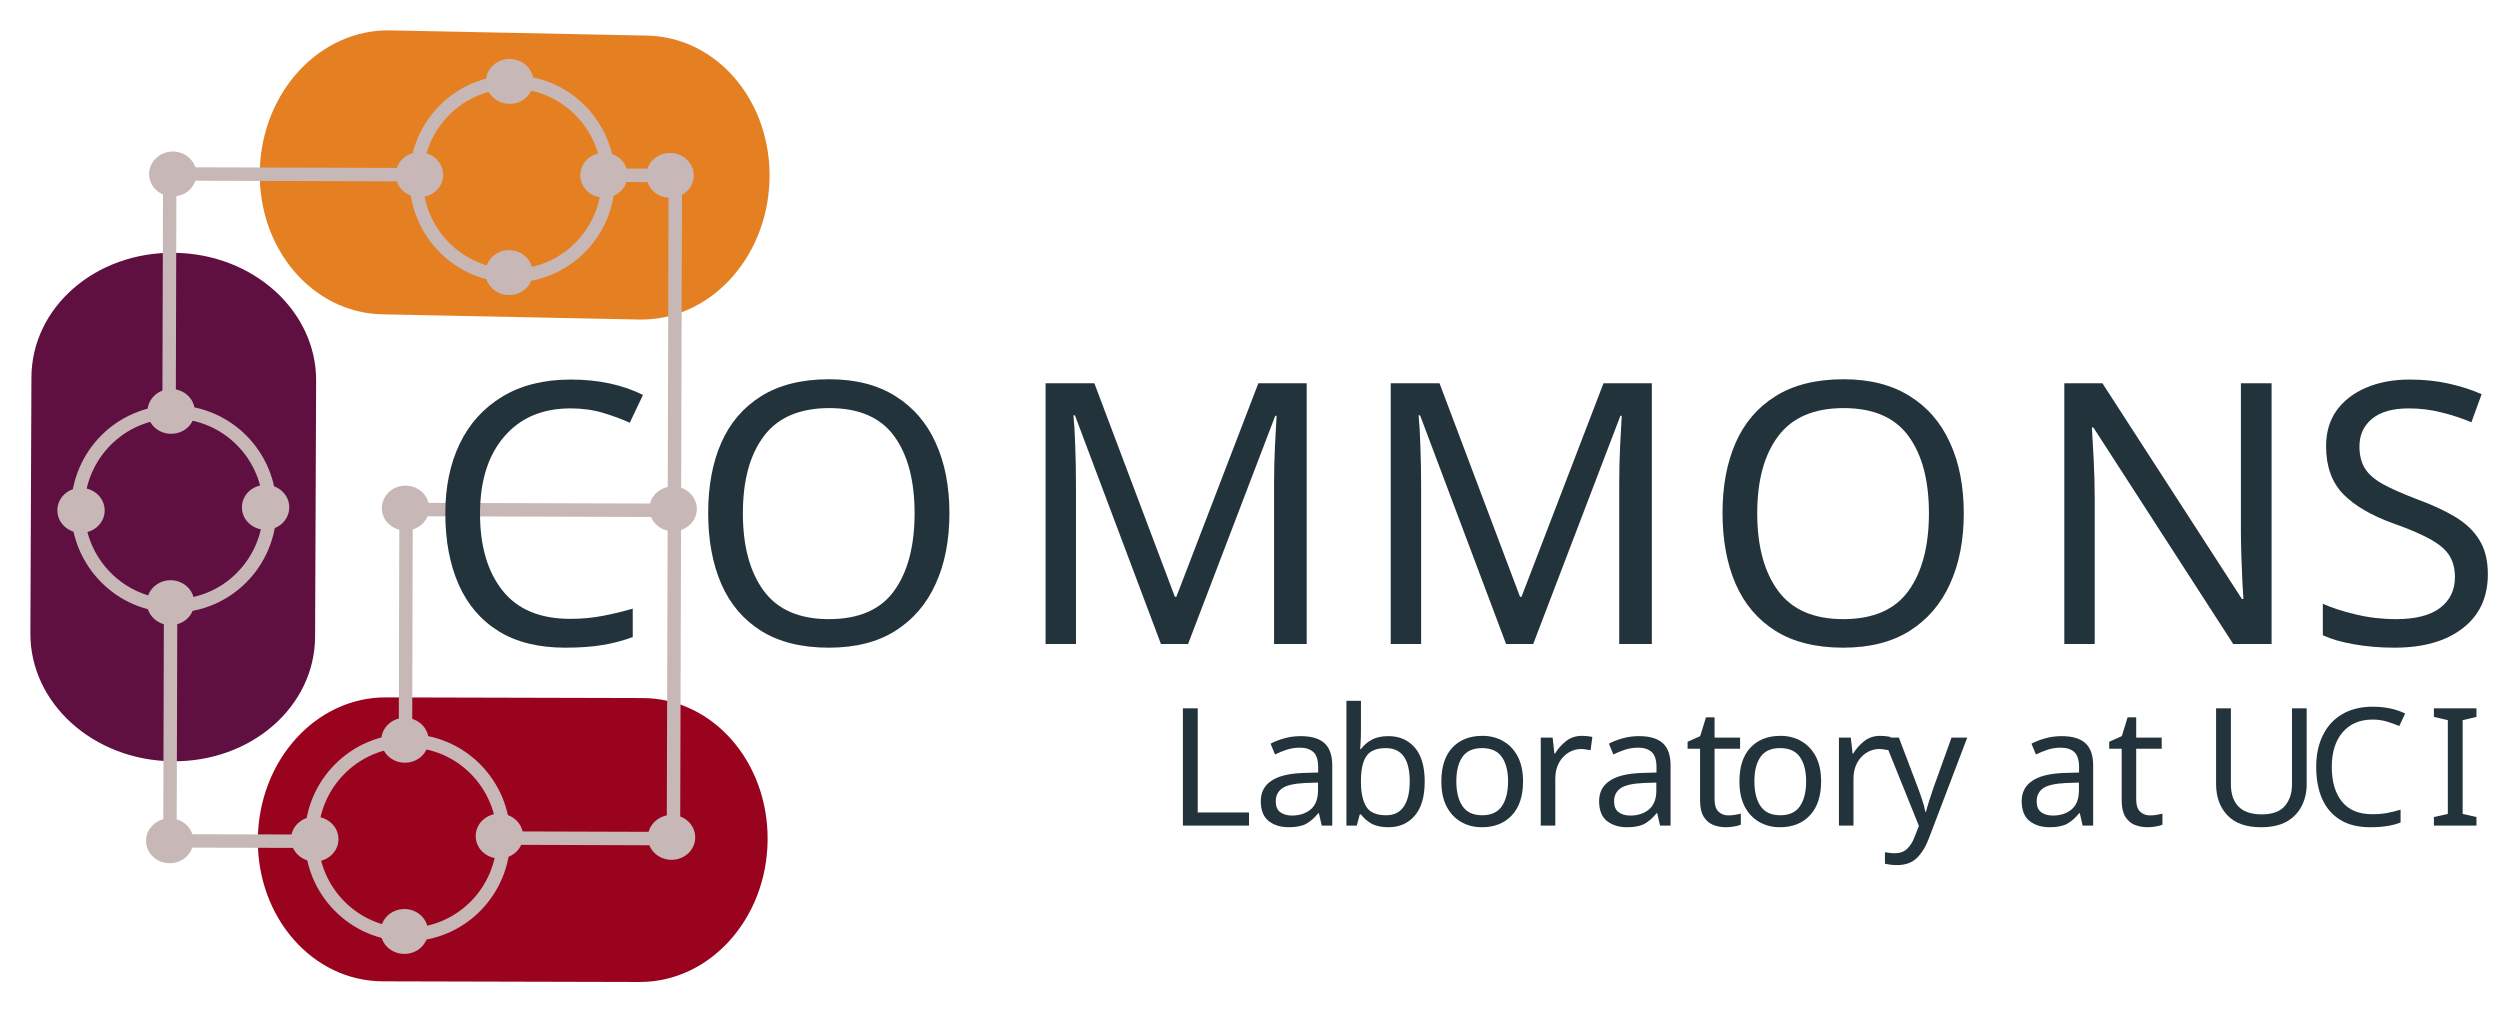
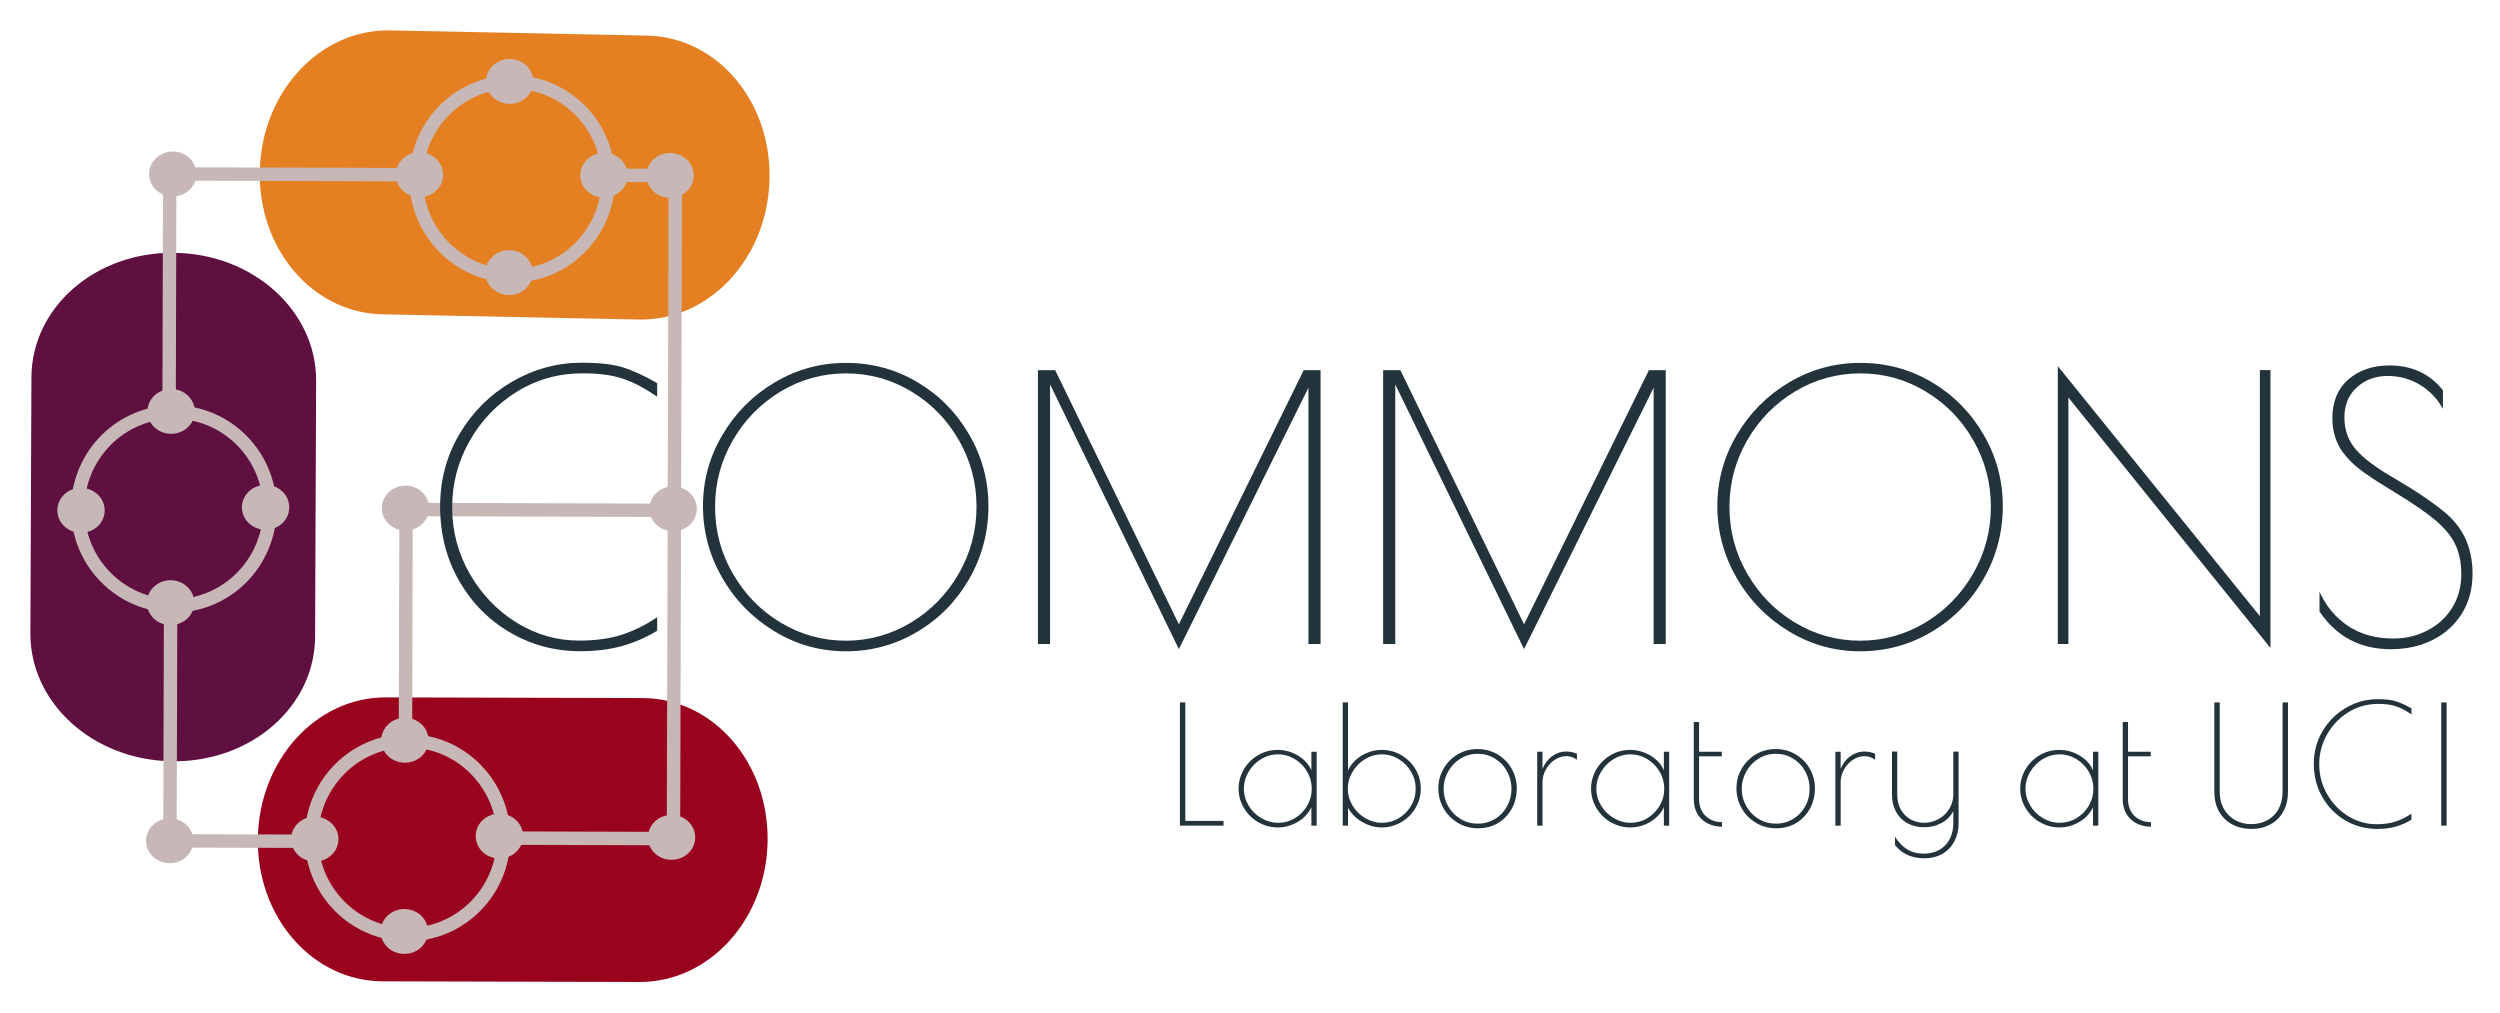
<svg xmlns="http://www.w3.org/2000/svg" version="1.1" id="Capa_1" x="0px" y="0px" viewBox="0 0 264.13 106.96" style="enable-background:new 0 0 264.13 106.96;" xml:space="preserve">
  <style type="text/css">
	.st0{fill:#5F0F40;}
	.st1{fill:#9A031E;}
	.st2{fill:#E58022;}
	.st3{fill:none;stroke:#C8B7B7;stroke-width:1.417;stroke-linecap:round;}
	.st4{fill:#C8B7B7;}
	.st5{fill:none;stroke:#C8B7B7;stroke-width:1.417;}
	.st6{fill-rule:evenodd;clip-rule:evenodd;fill:#CDB7B7;}
	.st7{fill-rule:evenodd;clip-rule:evenodd;fill:#C8B7B7;}
	.st8{fill:#22333B;}
- 	.st9{font-family:'PoiretOne-Regular';}
- 	.st10{font-size:38.576px;}
- 	.st11{font-size:17.359px;}
</style>
  <path class="st0" d="M18.42,26.71c-8.34-0.11-15.07,5.76-15.1,13.16L3.21,66.91C3.18,74.3,9.86,80.33,18.2,80.43  c8.33,0.1,15.06-5.77,15.09-13.16l0.11-27.04C33.43,32.85,26.75,26.81,18.42,26.71z" />
  <path class="st1" d="M27.24,88.64c-0.09,8.31,5.8,15.02,13.21,15.04l27.11,0.07c7.41,0.02,13.45-6.65,13.54-14.96  c0.09-8.31-5.8-15.02-13.21-15.04l-27.11-0.07C33.38,73.65,27.34,80.33,27.24,88.64z" />
  <path class="st2" d="M81.3,19.03c0.24-8.31-5.53-15.12-12.94-15.27l-27.1-0.55c-7.41-0.15-13.57,6.42-13.81,14.73  c-0.24,8.31,5.54,15.12,12.95,15.27l27.1,0.55C74.91,33.91,81.06,27.34,81.3,19.03z" />
  <path class="st3" d="M18.39,43.53c5.6,0.02,10.14,4.61,10.12,10.27c-0.02,5.66-4.57,10.23-10.18,10.21  C12.73,63.99,8.2,59.39,8.21,53.74C8.23,48.08,12.78,43.51,18.39,43.53z" />
  <path class="st4" d="M28.07,51.23c1.38,0,2.5,1.07,2.49,2.38c0,1.31-1.12,2.37-2.51,2.36c-1.38,0-2.5-1.07-2.49-2.38  C25.56,52.28,26.68,51.23,28.07,51.23z" />
  <path class="st4" d="M18.09,41.1c1.38,0,2.5,1.07,2.49,2.37c0,1.31-1.12,2.37-2.51,2.36c-1.38,0-2.5-1.07-2.49-2.38  C15.59,42.15,16.71,41.1,18.09,41.1z" />
  <path class="st4" d="M8.56,51.55c1.38,0,2.5,1.07,2.5,2.38c0,1.31-1.12,2.37-2.51,2.36c-1.38,0-2.5-1.07-2.49-2.38  C6.06,52.6,7.18,51.54,8.56,51.55z" />
  <path class="st4" d="M18.03,61.3c1.38,0.01,2.5,1.07,2.49,2.38c0,1.31-1.12,2.37-2.51,2.36c-1.38,0-2.5-1.07-2.49-2.38  C15.53,62.35,16.65,61.3,18.03,61.3z" />
  <path class="st3" d="M54.15,8.66c5.61,0.02,10.14,4.61,10.12,10.27c-0.02,5.66-4.57,10.23-10.18,10.21  c-5.6-0.02-10.14-4.61-10.12-10.27C43.98,13.22,48.54,8.64,54.15,8.66z" />
  <path class="st4" d="M63.82,16.14c1.38,0,2.5,1.07,2.49,2.38c0,1.31-1.12,2.36-2.51,2.36c-1.38,0-2.5-1.07-2.49-2.38  C61.32,17.19,62.44,16.14,63.82,16.14z" />
  <path class="st4" d="M53.85,6.23c1.38,0,2.5,1.07,2.5,2.38c0,1.31-1.13,2.37-2.51,2.36c-1.38,0-2.5-1.07-2.5-2.38  C51.34,7.29,52.47,6.23,53.85,6.23z" />
  <path class="st4" d="M44.32,16.09c1.38,0,2.5,1.07,2.5,2.38c0,1.31-1.12,2.37-2.51,2.36c-1.38,0-2.5-1.07-2.49-2.38  C41.82,17.14,42.94,16.08,44.32,16.09z" />
  <path class="st4" d="M53.79,26.43c1.38,0,2.5,1.07,2.5,2.38c0,1.31-1.12,2.37-2.51,2.36c-1.38,0-2.5-1.07-2.49-2.38  C51.29,27.49,52.41,26.43,53.79,26.43z" />
  <path class="st4" d="M70.96,86.1c1.38,0,2.5,1.07,2.49,2.38c0,1.31-1.12,2.36-2.51,2.36c-1.38,0-2.5-1.07-2.49-2.38  C68.46,87.16,69.58,86.1,70.96,86.1z" />
  <line class="st5" x1="71.15" y1="89.24" x2="71.35" y2="18.31" />
  <line class="st5" x1="51.9" y1="88.54" x2="70.67" y2="88.6" />
  <line class="st5" x1="18.02" y1="65.73" x2="17.95" y2="90.65" />
  <line class="st5" x1="17.84" y1="88.84" x2="33.73" y2="88.88" />
  <path class="st4" d="M18.26,16.01c1.38,0,2.5,1.07,2.49,2.38c0,1.31-1.12,2.37-2.51,2.36c-1.38,0-2.5-1.07-2.49-2.38  C15.76,17.07,16.88,16.01,18.26,16.01z" />
  <line class="st6" x1="19.23" y1="18.38" x2="45.23" y2="18.46" />
  <line class="st5" x1="19.23" y1="18.38" x2="45.23" y2="18.46" />
  <line class="st5" x1="17.93" y1="19.55" x2="17.86" y2="44.97" />
  <path class="st4" d="M17.94,86.46c1.38,0,2.5,1.07,2.49,2.38s-1.12,2.37-2.51,2.36c-1.38,0-2.5-1.07-2.49-2.38  C15.43,87.52,16.56,86.46,17.94,86.46z" />
  <path class="st3" d="M43.09,78.26c5.61,0.02,10.14,4.61,10.12,10.27c-0.02,5.66-4.57,10.23-10.18,10.21  c-5.6-0.02-10.14-4.61-10.12-10.27C32.93,82.82,37.48,78.25,43.09,78.26z" />
  <path class="st4" d="M52.77,85.96c1.38,0,2.5,1.07,2.49,2.38c0,1.31-1.12,2.37-2.51,2.36c-1.38,0-2.5-1.07-2.49-2.38  C50.26,87.02,51.38,85.96,52.77,85.96z" />
  <path class="st4" d="M42.79,75.84c1.38,0,2.5,1.07,2.49,2.38s-1.12,2.37-2.51,2.36c-1.38,0-2.5-1.07-2.49-2.38  C40.29,76.89,41.41,75.83,42.79,75.84z" />
  <path class="st4" d="M33.26,86.28c1.38,0.01,2.5,1.07,2.5,2.38c0,1.31-1.13,2.37-2.51,2.36c-1.38,0-2.5-1.07-2.5-2.38  C30.75,87.34,31.88,86.28,33.26,86.28z" />
  <path class="st4" d="M42.73,96.04c1.38,0,2.5,1.07,2.49,2.38c0,1.31-1.12,2.37-2.51,2.36c-1.38,0-2.5-1.07-2.49-2.38  C40.23,97.09,41.35,96.04,42.73,96.04z" />
  <path class="st4" d="M70.8,16.16c1.38,0,2.5,1.07,2.5,2.38s-1.13,2.37-2.51,2.36c-1.38,0-2.5-1.07-2.5-2.38  C68.29,17.22,69.42,16.16,70.8,16.16z" />
  <line class="st5" x1="42.84" y1="77.89" x2="42.9" y2="54.11" />
  <path class="st4" d="M42.85,51.31c1.38,0,2.5,1.07,2.49,2.38c0,1.31-1.12,2.37-2.51,2.36c-1.38,0-2.5-1.07-2.49-2.38  C40.35,52.36,41.47,51.31,42.85,51.31z" />
  <line class="st5" x1="62.32" y1="18.51" x2="71.79" y2="18.54" />
  <path class="st4" d="M71.12,51.39c1.38,0,2.5,1.07,2.5,2.38c0,1.31-1.13,2.37-2.51,2.36c-1.38,0-2.5-1.07-2.5-2.38  S69.74,51.39,71.12,51.39z" />
  <line class="st7" x1="42.77" y1="53.83" x2="72.33" y2="53.92" />
  <line class="st5" x1="42.77" y1="53.83" x2="72.33" y2="53.92" />
-   <text transform="matrix(1.0026 0 0 1 44.6836 68.0378)">
-     <tspan x="0" y="0" class="st8 st9 st10">C</tspan>
-     <tspan x="27.7" y="0" class="st8 st9 st10">O</tspan>
-     <tspan x="61.88" y="0" class="st8 st9 st10">M</tspan>
-     <tspan x="98.25" y="0" class="st8 st9 st10">M</tspan>
-     <tspan x="134.59" y="0" class="st8 st9 st10">O</tspan>
-     <tspan x="169.23" y="0" class="st8 st9 st10">N</tspan>
-     <tspan x="198.24" y="0" class="st8 st9 st10">S</tspan>
-   </text>
-   <text transform="matrix(1.0026 0 0 1 123.2837 87.2272)">
-     <tspan x="0" y="0" class="st8 st9 st11">La</tspan>
-     <tspan x="17.45" y="0" class="st8 st9 st11">b</tspan>
-     <tspan x="27.97" y="0" class="st8 st9 st11">o</tspan>
-     <tspan x="37.93" y="0" class="st8 st9 st11">ra</tspan>
-     <tspan x="54.59" y="0" class="st8 st9 st11">t</tspan>
-     <tspan x="59.38" y="0" class="st8 st9 st11">o</tspan>
-     <tspan x="69.35" y="0" class="st8 st9 st11">r</tspan>
-     <tspan x="75.48" y="0" class="st8 st9 st11">y</tspan>
-     <tspan x="84.87" y="0" class="st8 st9 st11"> </tspan>
-     <tspan x="89.28" y="0" class="st8 st9 st11">at</tspan>
-     <tspan x="104.61" y="0" class="st8 st9 st11"> </tspan>
-     <tspan x="109" y="0" class="st8 st9 st11">U</tspan>
-     <tspan x="120.05" y="0" class="st8 st9 st11">C</tspan>
-     <tspan x="132.83" y="0" class="st8 st9 st11">I</tspan>
-   </text>
+   <g>
+     <path class="st8" d="M53.89,66.82c-2.27-1.32-4.07-3.15-5.4-5.48c-1.33-2.33-1.99-4.94-1.99-7.85c0-2.8,0.69-5.36,2.07-7.68   c1.38-2.31,3.22-4.14,5.53-5.48c2.31-1.34,4.76-2.01,7.37-2.01c1.8,0,3.24,0.16,4.29,0.48c1.06,0.32,2.28,0.88,3.67,1.68v1.43   c-1.31-0.9-2.53-1.54-3.65-1.91c-1.12-0.37-2.52-0.56-4.2-0.56c-2.55,0-4.88,0.65-6.98,1.95c-2.1,1.3-3.76,3.03-4.99,5.21   c-1.23,2.17-1.84,4.51-1.84,7c0,2.52,0.62,4.86,1.86,7.02c1.24,2.16,2.88,3.88,4.93,5.15c2.05,1.27,4.26,1.91,6.63,1.91   c1.7,0,3.18-0.2,4.45-0.6c1.26-0.4,2.53-1.02,3.79-1.87v1.43c-1.24,0.75-2.51,1.29-3.81,1.64c-1.3,0.35-2.73,0.52-4.27,0.52   C58.65,68.81,56.16,68.15,53.89,66.82z" />
+     <path class="st8" d="M81.81,66.69c-2.32-1.41-4.16-3.3-5.51-5.65c-1.35-2.35-2.03-4.88-2.03-7.58c0-2.67,0.68-5.18,2.05-7.5   c1.37-2.33,3.21-4.18,5.53-5.56c2.32-1.38,4.83-2.06,7.54-2.06c2.73,0,5.25,0.68,7.54,2.04c2.29,1.36,4.12,3.21,5.47,5.54   c1.35,2.33,2.03,4.84,2.03,7.54c0,2.78-0.68,5.34-2.03,7.7c-1.35,2.35-3.18,4.22-5.49,5.59c-2.31,1.38-4.83,2.06-7.56,2.06   C86.65,68.81,84.13,68.1,81.81,66.69z M96.24,65.78c2.11-1.27,3.8-3,5.05-5.17c1.25-2.17,1.88-4.53,1.88-7.08   c0-2.52-0.62-4.86-1.86-7.02c-1.24-2.16-2.91-3.88-5.03-5.15c-2.11-1.27-4.41-1.91-6.88-1.91c-2.5,0-4.81,0.64-6.92,1.91   c-2.11,1.27-3.8,2.99-5.05,5.15c-1.25,2.16-1.88,4.5-1.88,7.02c0,2.55,0.62,4.91,1.88,7.08c1.25,2.17,2.93,3.9,5.05,5.17   c2.11,1.27,4.41,1.91,6.88,1.91C91.83,67.69,94.12,67.05,96.24,65.78z" />
+     <path class="st8" d="M139.52,39.11v28.93h-1.28V40.96l-13.69,27.62l-13.61-27.97v27.43h-1.28V39.11h1.82l13.07,26.85l13.19-26.85   H139.52z" />
+     <path class="st8" d="M175.99,39.11v28.93h-1.28V40.96l-13.69,27.62l-13.61-27.97v27.43h-1.28V39.11h1.82l13.07,26.85l13.19-26.85   H175.99z" />
+     <path class="st8" d="M188.98,66.69c-2.32-1.41-4.16-3.3-5.51-5.65c-1.35-2.35-2.03-4.88-2.03-7.58c0-2.67,0.68-5.18,2.05-7.5   c1.37-2.33,3.21-4.18,5.53-5.56c2.32-1.38,4.83-2.06,7.54-2.06c2.73,0,5.25,0.68,7.54,2.04c2.29,1.36,4.12,3.21,5.47,5.54   c1.35,2.33,2.03,4.84,2.03,7.54c0,2.78-0.68,5.34-2.03,7.7s-3.18,4.22-5.49,5.59c-2.31,1.38-4.83,2.06-7.56,2.06   C193.82,68.81,191.3,68.1,188.98,66.69z M203.41,65.78c2.11-1.27,3.8-3,5.05-5.17c1.25-2.17,1.88-4.53,1.88-7.08   c0-2.52-0.62-4.86-1.86-7.02c-1.24-2.16-2.91-3.88-5.03-5.15c-2.11-1.27-4.41-1.91-6.88-1.91c-2.5,0-4.81,0.64-6.92,1.91   c-2.12,1.27-3.8,2.99-5.05,5.15c-1.25,2.16-1.88,4.5-1.88,7.02c0,2.55,0.62,4.91,1.88,7.08c1.25,2.17,2.93,3.9,5.05,5.17   c2.11,1.27,4.41,1.91,6.88,1.91S201.29,67.05,203.41,65.78z" />
+     <path class="st8" d="M218.53,42v26.04h-1.12V38.68l21.35,26.42v-26h1.12v29.36L218.53,42z" />
+     <path class="st8" d="M245.06,64.6v-2.08c0.7,1.54,1.71,2.75,3.04,3.63s2.92,1.31,4.78,1.31c1.29,0,2.48-0.28,3.58-0.85   c1.1-0.57,1.97-1.36,2.61-2.39s0.97-2.21,0.97-3.55c0-1.21-0.21-2.25-0.62-3.12c-0.41-0.87-1.1-1.72-2.05-2.53   c-0.95-0.81-2.33-1.77-4.14-2.87l-1.24-0.77c-1.14-0.69-2.05-1.31-2.75-1.85s-1.3-1.17-1.82-1.89c-0.67-1-1-2.16-1-3.47   c0-1.75,0.57-3.11,1.7-4.09c1.13-0.98,2.58-1.47,4.33-1.47c2.37,0,4.25,0.87,5.65,2.62v1.97c-0.59-1.08-1.41-1.93-2.44-2.55   s-2.17-0.93-3.4-0.93c-1.29,0-2.37,0.4-3.25,1.2c-0.88,0.8-1.32,1.86-1.32,3.2c0,1.31,0.41,2.44,1.22,3.38   c0.81,0.94,2.19,1.96,4.12,3.07c2.37,1.39,4.22,2.65,5.53,3.78c0.93,0.85,1.61,1.79,2.03,2.82c0.42,1.03,0.64,2.17,0.64,3.43   c0,1.6-0.37,3-1.12,4.21c-0.75,1.21-1.78,2.14-3.09,2.8c-1.31,0.66-2.8,0.98-4.45,0.98C249.34,68.58,246.84,67.25,245.06,64.6z" />
+   </g>
+   <g>
+     <path class="st8" d="M124.66,74.21h0.57v12.52h4.04v0.5h-4.61V74.21z" />
+     <path class="st8" d="M132.93,86.86c-0.64-0.37-1.14-0.87-1.51-1.5c-0.37-0.63-0.56-1.31-0.56-2.04c0-0.73,0.19-1.41,0.56-2.04   c0.37-0.63,0.88-1.13,1.51-1.5c0.64-0.37,1.33-0.55,2.07-0.55c0.75,0,1.47,0.2,2.14,0.6c0.67,0.4,1.14,0.92,1.41,1.55v-1.96h0.56   v7.81h-0.56v-1.94c-0.31,0.65-0.8,1.17-1.45,1.55s-1.36,0.58-2.1,0.58S133.56,87.23,132.93,86.86z M136.81,86.44   c0.54-0.33,0.98-0.77,1.3-1.32c0.32-0.55,0.48-1.15,0.48-1.8c0-0.64-0.16-1.23-0.49-1.79c-0.32-0.56-0.76-1-1.3-1.33   s-1.14-0.5-1.78-0.5s-1.23,0.17-1.78,0.5s-0.99,0.78-1.32,1.34c-0.33,0.55-0.5,1.15-0.5,1.79c0,0.64,0.17,1.23,0.5,1.78   c0.33,0.55,0.77,0.99,1.33,1.32c0.56,0.33,1.15,0.5,1.79,0.5S136.26,86.77,136.81,86.44z" />
+     <path class="st8" d="M143.93,86.85c-0.66-0.38-1.16-0.88-1.51-1.51v1.89h-0.56V74.21h0.56v7.19c0.31-0.66,0.8-1.19,1.46-1.58   s1.36-0.59,2.09-0.59c0.75,0,1.45,0.18,2.08,0.55c0.63,0.37,1.13,0.87,1.5,1.49s0.56,1.31,0.56,2.05c0,0.74-0.19,1.42-0.56,2.05   s-0.87,1.12-1.5,1.49c-0.63,0.37-1.33,0.56-2.08,0.56C145.27,87.42,144.59,87.23,143.93,86.85z M147.79,86.44   c0.55-0.33,0.98-0.77,1.3-1.32c0.32-0.55,0.48-1.15,0.48-1.8c0-0.64-0.16-1.23-0.49-1.79s-0.76-1-1.31-1.33   c-0.54-0.33-1.14-0.5-1.77-0.5c-0.64,0-1.23,0.17-1.78,0.5c-0.55,0.34-0.99,0.78-1.32,1.34c-0.33,0.55-0.5,1.15-0.5,1.79   c0,0.64,0.17,1.23,0.5,1.78c0.33,0.55,0.77,0.99,1.33,1.32c0.56,0.33,1.15,0.5,1.79,0.5C146.65,86.93,147.24,86.77,147.79,86.44z" />
+     <path class="st8" d="M154,86.92c-0.64-0.39-1.14-0.9-1.5-1.54c-0.36-0.64-0.54-1.34-0.54-2.09c0-0.74,0.18-1.43,0.55-2.07   s0.86-1.14,1.5-1.52c0.63-0.38,1.34-0.56,2.11-0.56c0.77,0,1.46,0.19,2.1,0.56c0.63,0.38,1.13,0.88,1.49,1.52s0.54,1.33,0.54,2.07   c0,0.78-0.17,1.48-0.52,2.13c-0.35,0.64-0.83,1.15-1.45,1.53c-0.62,0.38-1.33,0.56-2.13,0.56C155.35,87.51,154.64,87.31,154,86.92z    M157.95,86.52c0.55-0.33,0.97-0.78,1.28-1.34s0.46-1.18,0.46-1.85c0-0.66-0.16-1.27-0.47-1.84c-0.31-0.57-0.74-1.02-1.29-1.35   c-0.54-0.34-1.15-0.5-1.81-0.5s-1.27,0.17-1.82,0.51c-0.55,0.34-0.99,0.8-1.3,1.36c-0.32,0.57-0.48,1.18-0.48,1.84   c0,0.66,0.16,1.27,0.48,1.83c0.32,0.56,0.75,1.01,1.3,1.34c0.55,0.34,1.16,0.5,1.84,0.5C156.8,87.02,157.41,86.85,157.95,86.52z" />
+     <path class="st8" d="M162.41,79.42h0.56v1.81c0.23-0.57,0.57-1.01,1.02-1.34c0.45-0.32,0.95-0.49,1.52-0.49   c0.36,0,0.73,0.08,1.1,0.23v0.64c-0.34-0.25-0.71-0.38-1.13-0.38c-0.42,0-0.82,0.13-1.21,0.38c-0.39,0.25-0.7,0.6-0.94,1.02   c-0.24,0.43-0.36,0.88-0.36,1.37v4.57h-0.56V79.42z" />
+     <path class="st8" d="M170.17,86.86c-0.64-0.37-1.14-0.87-1.51-1.5c-0.37-0.63-0.56-1.31-0.56-2.04c0-0.73,0.19-1.41,0.56-2.04   c0.37-0.63,0.88-1.13,1.51-1.5c0.64-0.37,1.33-0.55,2.07-0.55c0.75,0,1.47,0.2,2.14,0.6s1.14,0.92,1.41,1.55v-1.96h0.56v7.81h-0.56   v-1.94c-0.31,0.65-0.8,1.17-1.45,1.55c-0.66,0.39-1.36,0.58-2.1,0.58S170.81,87.23,170.17,86.86z M174.05,86.44   c0.54-0.33,0.98-0.77,1.3-1.32c0.32-0.55,0.48-1.15,0.48-1.8c0-0.64-0.16-1.23-0.49-1.79c-0.32-0.56-0.76-1-1.3-1.33   c-0.55-0.33-1.14-0.5-1.78-0.5c-0.64,0-1.23,0.17-1.78,0.5s-0.99,0.78-1.32,1.34c-0.33,0.55-0.5,1.15-0.5,1.79   c0,0.64,0.17,1.23,0.5,1.78c0.33,0.55,0.77,0.99,1.33,1.32c0.56,0.33,1.15,0.5,1.79,0.5C172.91,86.93,173.51,86.77,174.05,86.44z" />
+     <path class="st8" d="M179.79,86.55c-0.56-0.52-0.84-1.24-0.84-2.15v-8.12h0.56v3.14h2.4v0.49h-2.4v4.5c0,0.76,0.23,1.36,0.69,1.8   c0.46,0.43,1.04,0.65,1.73,0.65v0.49C181.06,87.33,180.35,87.07,179.79,86.55z" />
+     <path class="st8" d="M185.5,86.92c-0.64-0.39-1.14-0.9-1.5-1.54c-0.36-0.64-0.54-1.34-0.54-2.09c0-0.74,0.18-1.43,0.55-2.07   s0.86-1.14,1.5-1.52c0.63-0.38,1.34-0.56,2.11-0.56c0.77,0,1.46,0.19,2.1,0.56c0.63,0.38,1.13,0.88,1.49,1.52s0.54,1.33,0.54,2.07   c0,0.78-0.17,1.48-0.52,2.13c-0.35,0.64-0.83,1.15-1.45,1.53c-0.62,0.38-1.33,0.56-2.13,0.56   C186.85,87.51,186.14,87.31,185.5,86.92z M189.45,86.52c0.55-0.33,0.97-0.78,1.28-1.34s0.46-1.18,0.46-1.85   c0-0.66-0.16-1.27-0.47-1.84c-0.31-0.57-0.74-1.02-1.29-1.35c-0.54-0.34-1.15-0.5-1.81-0.5s-1.27,0.17-1.82,0.51   c-0.55,0.34-0.99,0.8-1.3,1.36c-0.32,0.57-0.48,1.18-0.48,1.84c0,0.66,0.16,1.27,0.48,1.83c0.32,0.56,0.75,1.01,1.3,1.34   c0.55,0.34,1.16,0.5,1.84,0.5C188.3,87.02,188.91,86.85,189.45,86.52z" />
+     <path class="st8" d="M193.91,79.42h0.56v1.81c0.23-0.57,0.57-1.01,1.02-1.34c0.45-0.32,0.95-0.49,1.52-0.49   c0.36,0,0.73,0.08,1.1,0.23v0.64c-0.34-0.25-0.71-0.38-1.13-0.38c-0.42,0-0.82,0.13-1.21,0.38c-0.39,0.25-0.7,0.6-0.94,1.02   c-0.24,0.43-0.36,0.88-0.36,1.37v4.57h-0.56V79.42z" />
+     <path class="st8" d="M200.21,89.29v-0.89c0.38,0.6,0.82,1.05,1.31,1.35c0.49,0.29,1.06,0.44,1.71,0.44c0.66,0,1.23-0.14,1.7-0.42   c0.47-0.28,0.83-0.66,1.07-1.14c0.24-0.48,0.37-1.02,0.37-1.61v-1.32c-0.28,0.54-0.7,0.96-1.26,1.26c-0.56,0.3-1.17,0.44-1.84,0.44   s-1.25-0.15-1.76-0.43s-0.91-0.69-1.19-1.21s-0.43-1.12-0.43-1.81v-4.55h0.56v4.55c0,0.62,0.13,1.16,0.39,1.61s0.61,0.78,1.04,1.02   c0.43,0.23,0.9,0.35,1.41,0.35c0.56,0,1.07-0.14,1.55-0.41c0.48-0.27,0.85-0.64,1.12-1.09c0.27-0.46,0.41-0.95,0.41-1.47v-4.55   h0.56v7.57c0,0.69-0.14,1.32-0.43,1.88s-0.7,1-1.24,1.33c-0.55,0.32-1.2,0.49-1.95,0.49C201.99,90.68,200.96,90.22,200.21,89.29z" />
+     <path class="st8" d="M215.51,86.86c-0.64-0.37-1.14-0.87-1.51-1.5c-0.37-0.63-0.56-1.31-0.56-2.04c0-0.73,0.19-1.41,0.56-2.04   c0.37-0.63,0.88-1.13,1.51-1.5c0.64-0.37,1.33-0.55,2.07-0.55c0.75,0,1.47,0.2,2.14,0.6s1.14,0.92,1.41,1.55v-1.96h0.56v7.81h-0.56   v-1.94c-0.31,0.65-0.8,1.17-1.45,1.55c-0.66,0.39-1.36,0.58-2.1,0.58S216.15,87.23,215.51,86.86z M219.39,86.44   c0.54-0.33,0.98-0.77,1.3-1.32c0.32-0.55,0.48-1.15,0.48-1.8c0-0.64-0.16-1.23-0.49-1.79c-0.32-0.56-0.76-1-1.3-1.33   c-0.55-0.33-1.14-0.5-1.78-0.5c-0.64,0-1.23,0.17-1.78,0.5s-0.99,0.78-1.32,1.34c-0.33,0.55-0.5,1.15-0.5,1.79   c0,0.64,0.17,1.23,0.5,1.78c0.33,0.55,0.77,0.99,1.33,1.32c0.56,0.33,1.15,0.5,1.79,0.5C218.25,86.93,218.84,86.77,219.39,86.44z" />
+     <path class="st8" d="M225.11,86.55c-0.56-0.52-0.84-1.24-0.84-2.15v-8.12h0.56v3.14h2.4v0.49h-2.4v4.5c0,0.76,0.23,1.36,0.69,1.8   c0.46,0.43,1.04,0.65,1.73,0.65v0.49C226.38,87.33,225.67,87.07,225.11,86.55z" />
+     <path class="st8" d="M235.84,87.1c-0.59-0.32-1.06-0.77-1.39-1.36c-0.34-0.59-0.5-1.28-0.5-2.07v-9.46h0.57v9.44   c0,0.69,0.14,1.3,0.44,1.81c0.29,0.51,0.69,0.91,1.19,1.19c0.5,0.28,1.07,0.42,1.7,0.42s1.19-0.14,1.7-0.41   c0.5-0.27,0.9-0.67,1.18-1.18c0.28-0.51,0.43-1.13,0.43-1.83v-9.44h0.57v9.43c0,0.8-0.16,1.5-0.49,2.09   c-0.32,0.6-0.78,1.05-1.37,1.37s-1.26,0.48-2.01,0.48C237.1,87.57,236.43,87.42,235.84,87.1z" />
+     <path class="st8" d="M247.79,86.68c-1.02-0.6-1.83-1.42-2.43-2.46c-0.6-1.05-0.9-2.22-0.9-3.53c0-1.26,0.31-2.41,0.93-3.46   c0.62-1.04,1.45-1.86,2.49-2.46c1.04-0.6,2.14-0.9,3.32-0.9c0.81,0,1.46,0.07,1.93,0.22s1.03,0.4,1.65,0.75v0.64   c-0.59-0.41-1.14-0.69-1.64-0.86s-1.13-0.25-1.89-0.25c-1.15,0-2.2,0.29-3.14,0.88c-0.95,0.58-1.69,1.37-2.25,2.34   c-0.55,0.98-0.83,2.03-0.83,3.15c0,1.13,0.28,2.19,0.83,3.16c0.56,0.97,1.3,1.75,2.22,2.32c0.92,0.57,1.92,0.86,2.98,0.86   c0.77,0,1.43-0.09,2-0.27c0.57-0.18,1.14-0.46,1.71-0.84v0.64c-0.56,0.34-1.13,0.58-1.71,0.74c-0.59,0.16-1.23,0.23-1.92,0.23   C249.93,87.57,248.81,87.28,247.79,86.68z" />
+     <path class="st8" d="M257.92,74.21h0.57v13.02h-0.57V74.21z" />
+   </g>
</svg>
